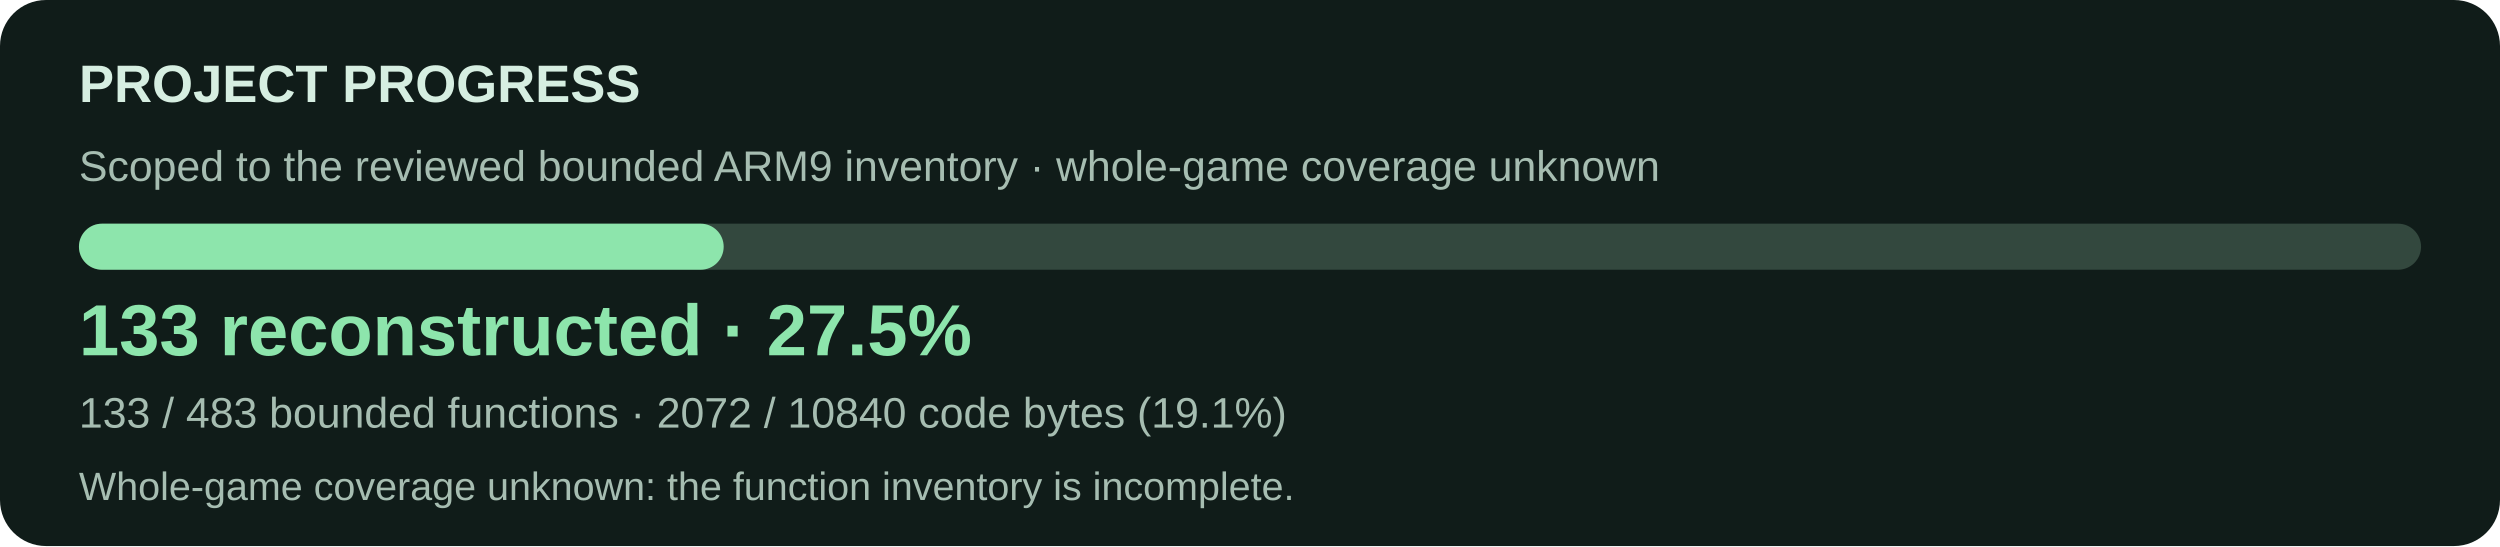
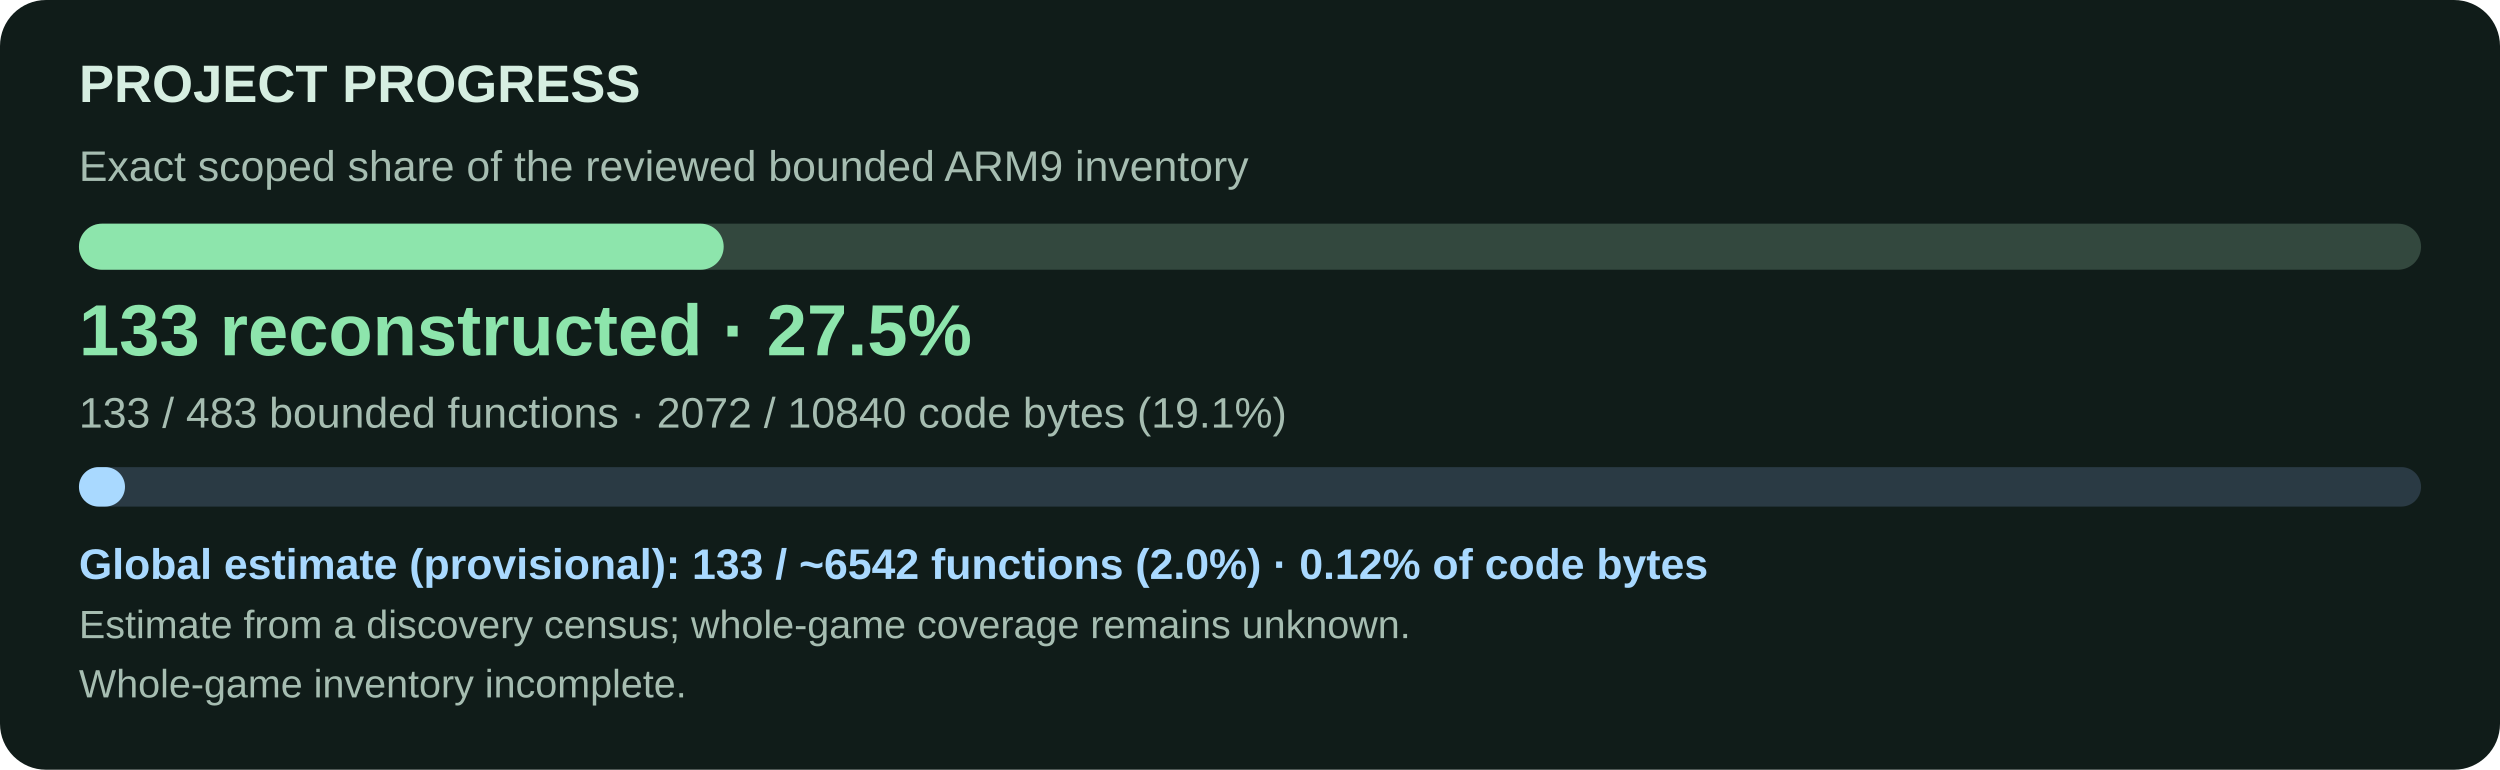
- <svg xmlns="http://www.w3.org/2000/svg" width="760" height="166" viewBox="0 0 760 166" role="img" aria-label="Scoped reconstruction progress; whole-game coverage unknown">
-   <rect width="760" height="166" rx="14" fill="#101c19" />
+ <svg xmlns="http://www.w3.org/2000/svg" width="760" height="234" viewBox="0 0 760 234" role="img" aria-label="Scoped and provisional global reconstruction progress">
+   <rect width="760" height="234" rx="14" fill="#101c19" />
  <g font-family="Arial, sans-serif">
    <text x="24" y="31" fill="#d6eee1" font-size="16" font-weight="bold">PROJECT PROGRESS</text>
-     <text x="24" y="55" fill="#a6bdb1" font-size="13">Scoped to the reviewed bounded ARM9 inventory · whole-game coverage unknown</text>
+     <text x="24" y="55" fill="#a6bdb1" font-size="13">Exact scoped share of the reviewed bounded ARM9 inventory</text>
    <rect x="24" y="68" width="712" height="14" rx="7" fill="#33483e" />
    <rect x="24" y="68" width="196" height="14" rx="7" fill="#8de5ac" />
    <text x="24" y="108" fill="#8de5ac" font-size="22" font-weight="bold">133 reconstructed · 27.5%</text>
    <text x="24" y="130" fill="#a6bdb1" font-size="13">133 / 483 bounded functions · 2072 / 10840 code bytes (19.1%)</text>
-     <text x="24" y="152" fill="#a6bdb1" font-size="12">Whole-game coverage unknown: the function inventory is incomplete.</text>
+     <rect x="24" y="142" width="712" height="12" rx="6" fill="#2a3a44" />
+     <rect x="24" y="142" width="14" height="12" rx="6" fill="#a9d9ff" />
+     <text x="24" y="176" fill="#a9d9ff" font-size="13" font-weight="bold">Global estimate (provisional): 133 / ~6542 functions (2.0%) · 0.12% of code bytes</text>
+     <text x="24" y="194" fill="#a6bdb1" font-size="12">Estimate from a discovery census; whole-game coverage remains unknown.</text>
+     <text x="24" y="212" fill="#a6bdb1" font-size="12">Whole-game inventory incomplete.</text>
  </g>
</svg>
